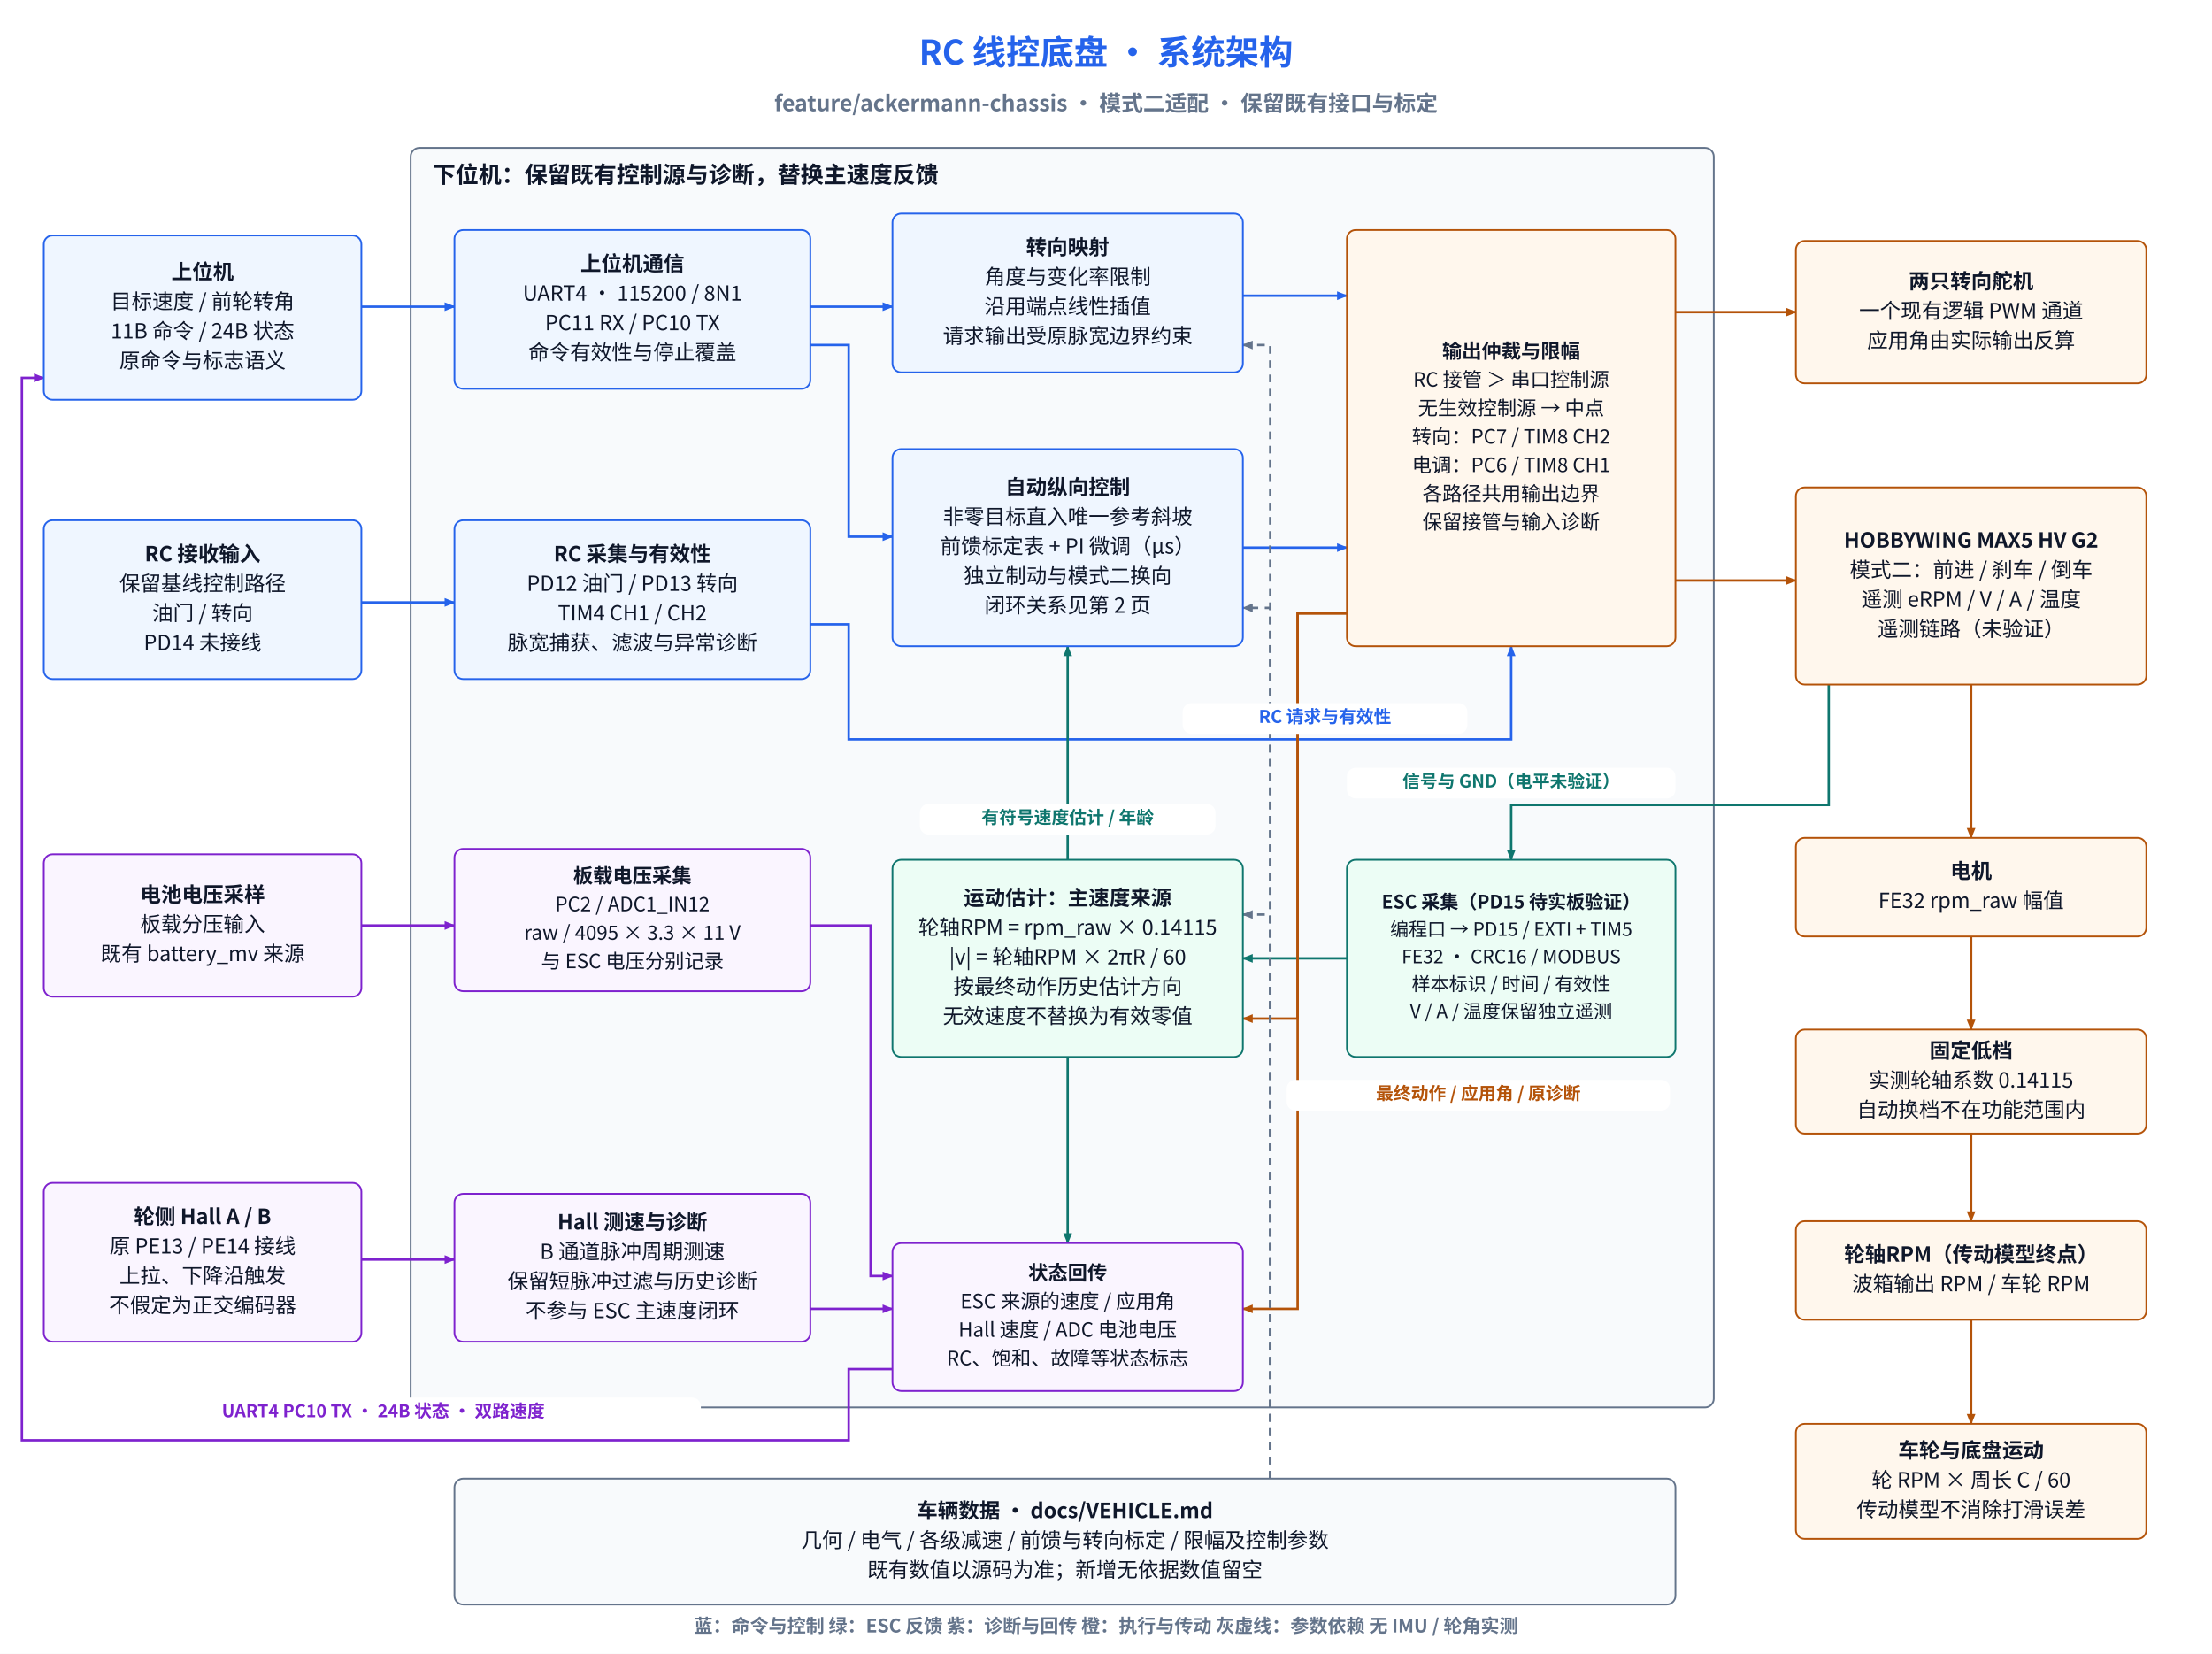
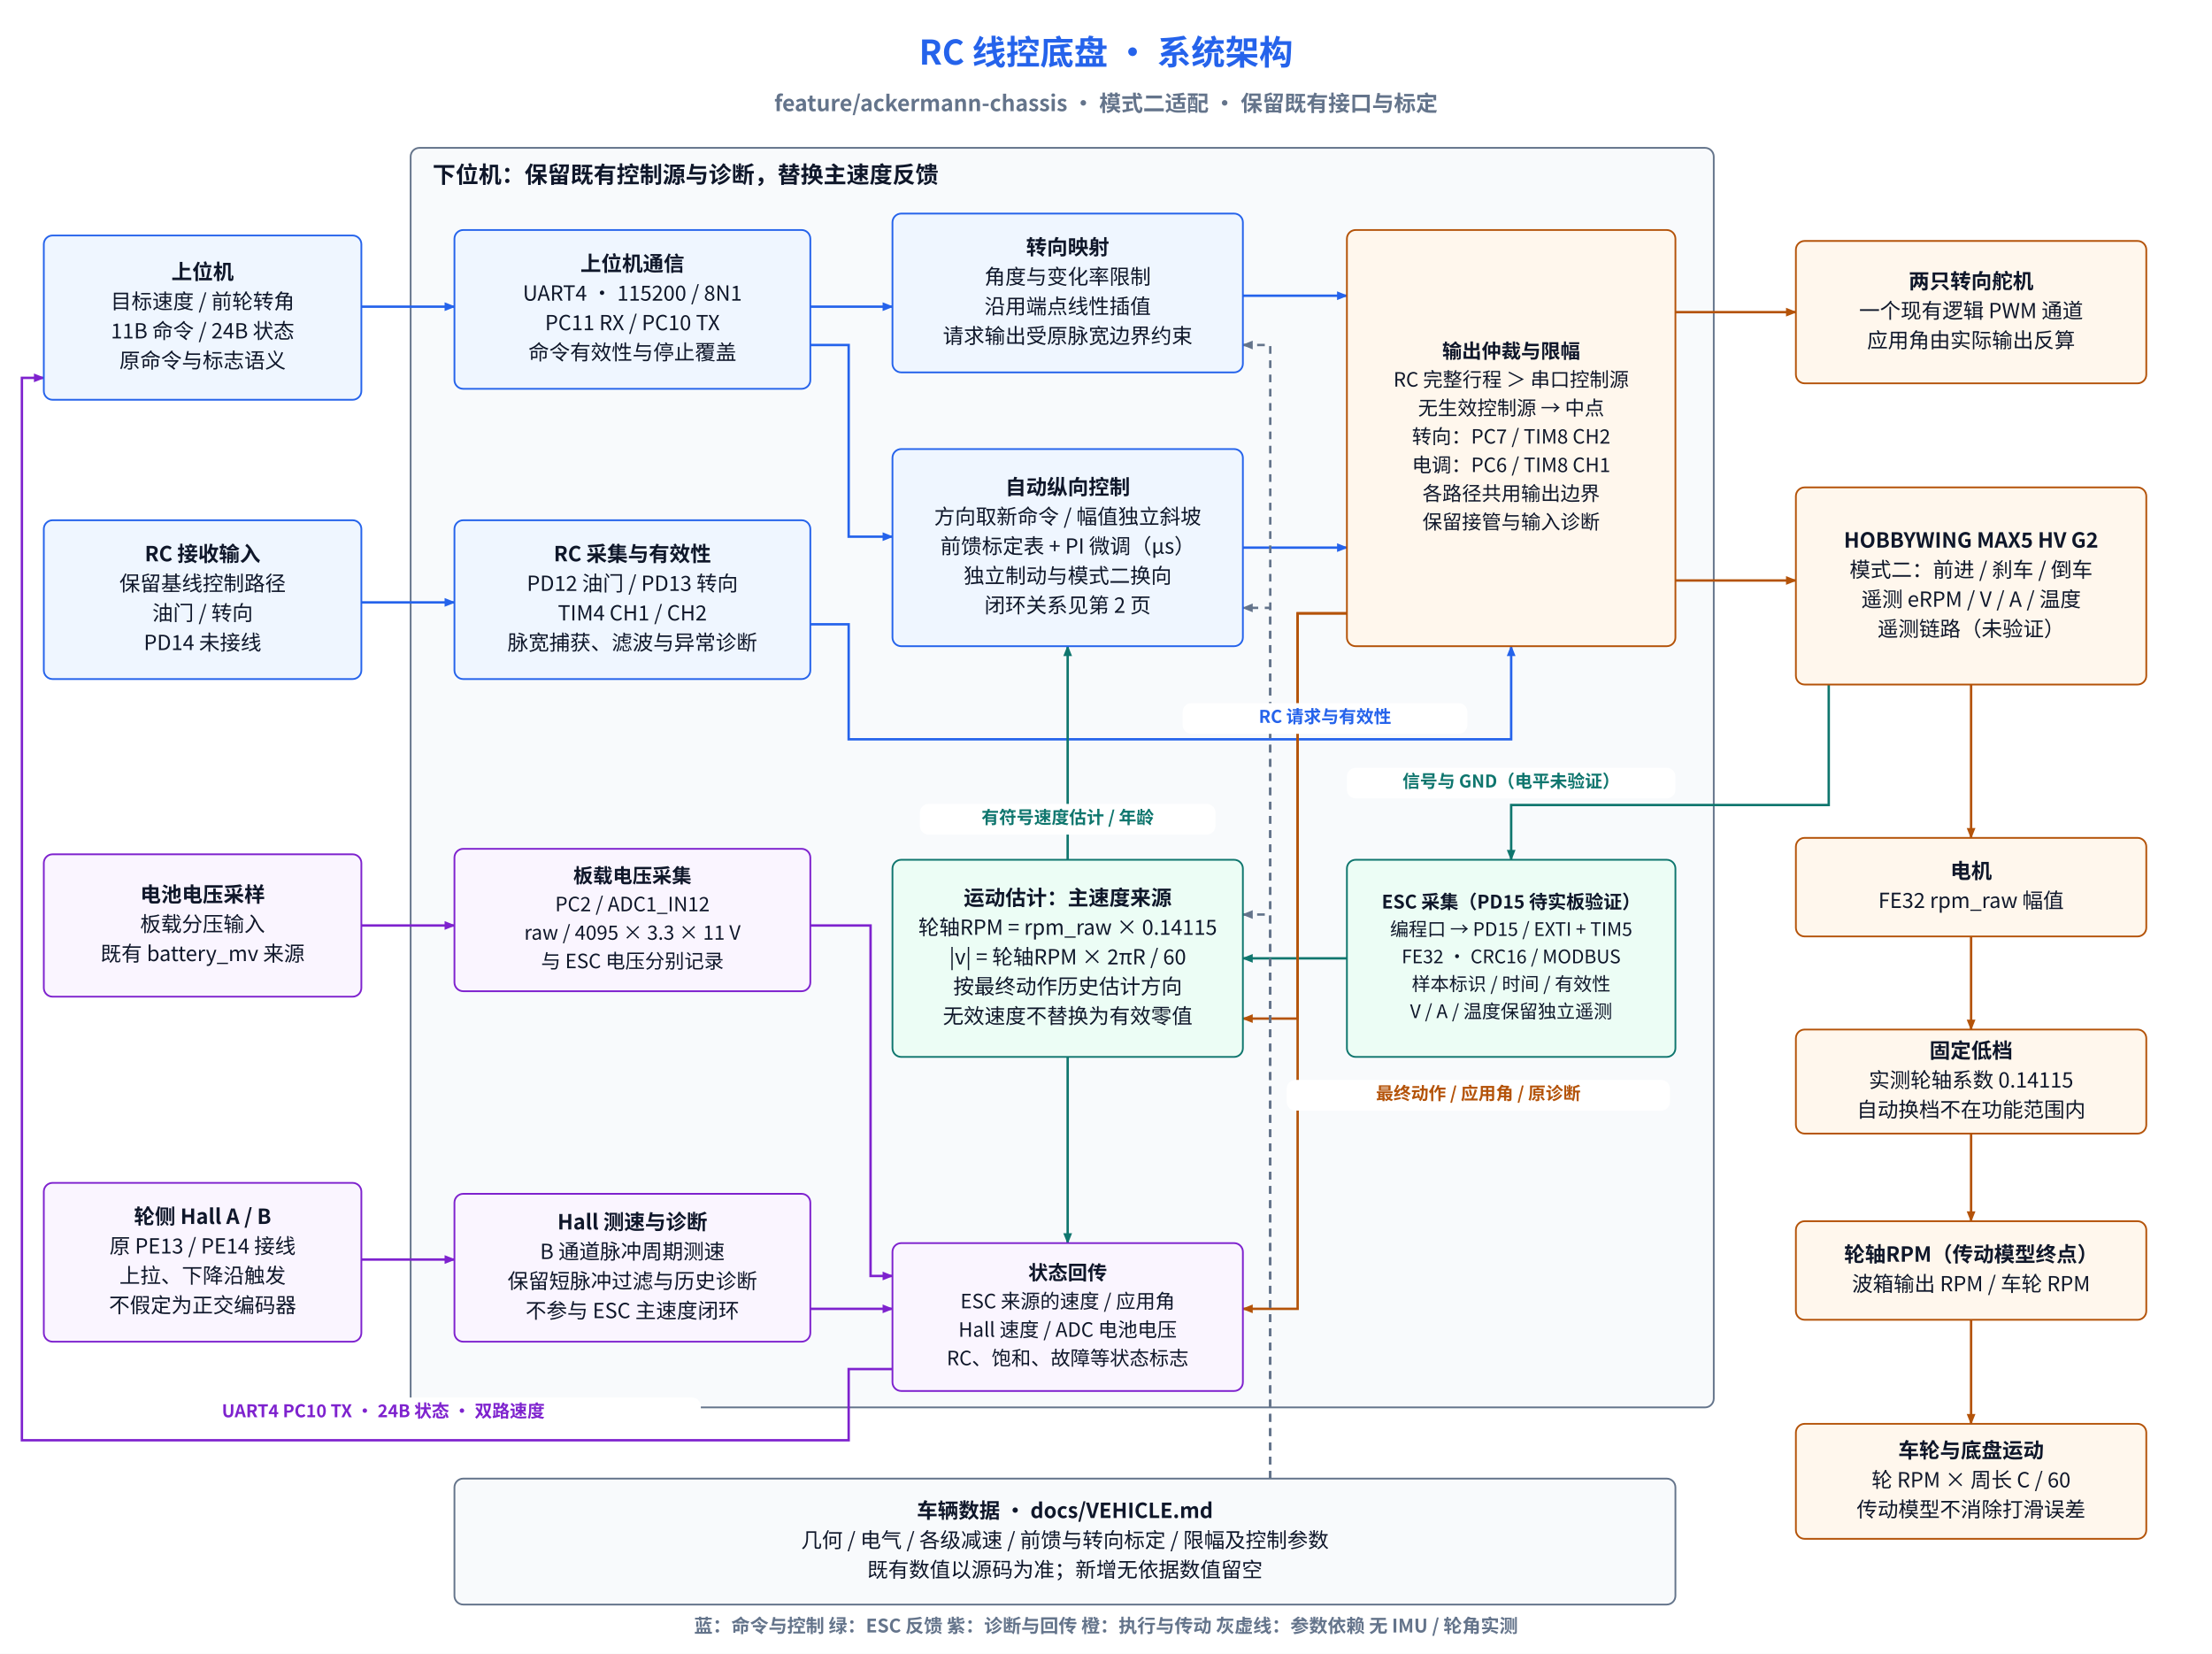
<svg xmlns="http://www.w3.org/2000/svg" width="2020" height="1510" viewBox="0 0 2020 1510" role="img">
  <rect width="100%" height="100%" fill="white" />
  <defs>
    <marker id="arrow-blue" markerWidth="10" markerHeight="8" refX="9" refY="4" orient="auto" markerUnits="userSpaceOnUse">
      <path d="M 0 0 L 10 4 L 0 8 Z" fill="#2563eb" />
    </marker>
    <marker id="arrow-green" markerWidth="10" markerHeight="8" refX="9" refY="4" orient="auto" markerUnits="userSpaceOnUse">
      <path d="M 0 0 L 10 4 L 0 8 Z" fill="#0f766e" />
    </marker>
    <marker id="arrow-orange" markerWidth="10" markerHeight="8" refX="9" refY="4" orient="auto" markerUnits="userSpaceOnUse">
      <path d="M 0 0 L 10 4 L 0 8 Z" fill="#b45309" />
    </marker>
    <marker id="arrow-purple" markerWidth="10" markerHeight="8" refX="9" refY="4" orient="auto" markerUnits="userSpaceOnUse">
      <path d="M 0 0 L 10 4 L 0 8 Z" fill="#7e22ce" />
    </marker>
    <marker id="arrow-gray" markerWidth="10" markerHeight="8" refX="9" refY="4" orient="auto" markerUnits="userSpaceOnUse">
      <path d="M 0 0 L 10 4 L 0 8 Z" fill="#64748b" />
    </marker>
    <marker id="arrow-red" markerWidth="10" markerHeight="8" refX="9" refY="4" orient="auto" markerUnits="userSpaceOnUse">
      <path d="M 0 0 L 10 4 L 0 8 Z" fill="#b91c1c" />
    </marker>
  </defs>
  <rect stroke-width="1.6" x="375" y="135" width="1190" height="1150" rx="8" fill="#f8fafc" stroke="#64748b" />
  <text font-family="Noto Sans CJK SC, sans-serif" font-size="21" font-weight="700" text-anchor="start" x="395" y="167" fill="#0f172a">下位机：保留既有控制源与诊断，替换主速度反馈</text>
  <polyline points="330,280 415,280" stroke="#2563eb" stroke-width="2.2" fill="none" marker-end="url(#arrow-blue)" />
  <polyline points="740,280 815,280" stroke="#2563eb" stroke-width="2.2" fill="none" marker-end="url(#arrow-blue)" />
  <polyline points="740,315 775,315 775,490 815,490" stroke="#2563eb" stroke-width="2.2" fill="none" marker-end="url(#arrow-blue)" />
  <polyline points="1135,270 1230,270" stroke="#2563eb" stroke-width="2.2" fill="none" marker-end="url(#arrow-blue)" />
  <polyline points="1135,500 1230,500" stroke="#2563eb" stroke-width="2.2" fill="none" marker-end="url(#arrow-blue)" />
  <polyline points="1530,285 1640,285" stroke="#b45309" stroke-width="2.2" fill="none" marker-end="url(#arrow-orange)" />
  <polyline points="1530,530 1640,530" stroke="#b45309" stroke-width="2.2" fill="none" marker-end="url(#arrow-orange)" />
  <polyline points="330,550 415,550" stroke="#2563eb" stroke-width="2.2" fill="none" marker-end="url(#arrow-blue)" />
  <polyline points="740,570 775,570 775,675 1380,675 1380,590" stroke="#2563eb" stroke-width="2.2" fill="none" marker-end="url(#arrow-blue)" />
  <polyline points="1670,625 1670,735 1380,735 1380,785" stroke="#0f766e" stroke-width="2.2" fill="none" marker-end="url(#arrow-green)" />
  <polyline points="1230,875 1135,875" stroke="#0f766e" stroke-width="2.2" fill="none" marker-end="url(#arrow-green)" />
  <polyline points="975,785 975,590" stroke="#0f766e" stroke-width="2.2" fill="none" marker-end="url(#arrow-green)" />
  <polyline points="1230,560 1185,560 1185,930 1135,930" stroke="#b45309" stroke-width="2.2" fill="none" marker-end="url(#arrow-orange)" />
  <polyline points="1230,560 1185,560 1185,1195 1135,1195" stroke="#b45309" stroke-width="2.2" fill="none" marker-end="url(#arrow-orange)" />
  <polyline points="975,965 975,1135" stroke="#0f766e" stroke-width="2.2" fill="none" marker-end="url(#arrow-green)" />
  <polyline points="330,845 415,845" stroke="#7e22ce" stroke-width="2.2" fill="none" marker-end="url(#arrow-purple)" />
  <polyline points="740,845 795,845 795,1165 815,1165" stroke="#7e22ce" stroke-width="2.2" fill="none" marker-end="url(#arrow-purple)" />
  <polyline points="330,1150 415,1150" stroke="#7e22ce" stroke-width="2.2" fill="none" marker-end="url(#arrow-purple)" />
  <polyline points="740,1195 815,1195" stroke="#7e22ce" stroke-width="2.2" fill="none" marker-end="url(#arrow-purple)" />
  <polyline points="815,1250 775,1250 775,1315 20,1315 20,345 40,345" stroke="#7e22ce" stroke-width="2.2" fill="none" marker-end="url(#arrow-purple)" />
  <polyline points="1800,625 1800,765" stroke="#b45309" stroke-width="2.2" fill="none" marker-end="url(#arrow-orange)" />
  <polyline points="1800,855 1800,940" stroke="#b45309" stroke-width="2.2" fill="none" marker-end="url(#arrow-orange)" />
  <polyline points="1800,1035 1800,1115" stroke="#b45309" stroke-width="2.2" fill="none" marker-end="url(#arrow-orange)" />
  <polyline points="1800,1205 1800,1300" stroke="#b45309" stroke-width="2.2" fill="none" marker-end="url(#arrow-orange)" />
  <polyline points="1160,1350 1160,315 1135,315" stroke="#64748b" stroke-width="2.2" fill="none" marker-end="url(#arrow-gray)" stroke-dasharray="7 6" />
  <polyline points="1160,1350 1160,555 1135,555" stroke="#64748b" stroke-width="2.2" fill="none" marker-end="url(#arrow-gray)" stroke-dasharray="7 6" />
  <polyline points="1160,1350 1160,835 1135,835" stroke="#64748b" stroke-width="2.2" fill="none" marker-end="url(#arrow-gray)" stroke-dasharray="7 6" />
  <text font-family="Noto Sans CJK SC, sans-serif" font-size="31" font-weight="700" text-anchor="middle" x="1010.0" y="59.0" fill="#2563eb">RC 线控底盘 · 系统架构</text>
  <text font-family="Noto Sans CJK SC, sans-serif" font-size="20" font-weight="700" text-anchor="middle" x="1010.0" y="101.5" fill="#64748b">feature/ackermann-chassis  ·  模式二适配  ·  保留既有接口与标定</text>
  <rect stroke-width="1.6" x="40" y="215" width="290" height="150" rx="8" fill="#eff6ff" stroke="#2563eb" />
  <text font-family="Noto Sans CJK SC, sans-serif" font-size="19" font-weight="700" text-anchor="middle" x="185.0" y="255.0" fill="#0f172a">上位机</text>
  <text font-family="Noto Sans CJK SC, sans-serif" font-size="19" font-weight="400" text-anchor="middle" x="185.0" y="282.0" fill="#0f172a">目标速度 / 前轮转角</text>
  <text font-family="Noto Sans CJK SC, sans-serif" font-size="19" font-weight="400" text-anchor="middle" x="185.0" y="309.0" fill="#0f172a">11B 命令 / 24B 状态</text>
  <text font-family="Noto Sans CJK SC, sans-serif" font-size="19" font-weight="400" text-anchor="middle" x="185.0" y="336.0" fill="#0f172a">原命令与标志语义</text>
  <rect stroke-width="1.6" x="415" y="210" width="325" height="145" rx="8" fill="#eff6ff" stroke="#2563eb" />
  <text font-family="Noto Sans CJK SC, sans-serif" font-size="19" font-weight="700" text-anchor="middle" x="577.5" y="247.5" fill="#0f172a">上位机通信</text>
  <text font-family="Noto Sans CJK SC, sans-serif" font-size="19" font-weight="400" text-anchor="middle" x="577.5" y="274.5" fill="#0f172a">UART4 · 115200 / 8N1</text>
  <text font-family="Noto Sans CJK SC, sans-serif" font-size="19" font-weight="400" text-anchor="middle" x="577.5" y="301.5" fill="#0f172a">PC11 RX / PC10 TX</text>
  <text font-family="Noto Sans CJK SC, sans-serif" font-size="19" font-weight="400" text-anchor="middle" x="577.5" y="328.5" fill="#0f172a">命令有效性与停止覆盖</text>
  <rect stroke-width="1.6" x="815" y="195" width="320" height="145" rx="8" fill="#eff6ff" stroke="#2563eb" />
  <text font-family="Noto Sans CJK SC, sans-serif" font-size="19" font-weight="700" text-anchor="middle" x="975.0" y="232.5" fill="#0f172a">转向映射</text>
  <text font-family="Noto Sans CJK SC, sans-serif" font-size="19" font-weight="400" text-anchor="middle" x="975.0" y="259.5" fill="#0f172a">角度与变化率限制</text>
  <text font-family="Noto Sans CJK SC, sans-serif" font-size="19" font-weight="400" text-anchor="middle" x="975.0" y="286.5" fill="#0f172a">沿用端点线性插值</text>
  <text font-family="Noto Sans CJK SC, sans-serif" font-size="19" font-weight="400" text-anchor="middle" x="975.0" y="313.5" fill="#0f172a">请求输出受原脉宽边界约束</text>
  <rect stroke-width="1.6" x="815" y="410" width="320" height="180" rx="8" fill="#eff6ff" stroke="#2563eb" />
  <text font-family="Noto Sans CJK SC, sans-serif" font-size="19" font-weight="700" text-anchor="middle" x="975.0" y="451.5" fill="#0f172a">自动纵向控制</text>
-   <text font-family="Noto Sans CJK SC, sans-serif" font-size="19" font-weight="400" text-anchor="middle" x="975.0" y="478.5" fill="#0f172a">非零目标直入唯一参考斜坡</text>
+   <text font-family="Noto Sans CJK SC, sans-serif" font-size="19" font-weight="400" text-anchor="middle" x="975.0" y="478.5" fill="#0f172a">方向取新命令 / 幅值独立斜坡</text>
  <text font-family="Noto Sans CJK SC, sans-serif" font-size="19" font-weight="400" text-anchor="middle" x="975.0" y="505.5" fill="#0f172a">前馈标定表 + PI 微调（µs）</text>
  <text font-family="Noto Sans CJK SC, sans-serif" font-size="19" font-weight="400" text-anchor="middle" x="975.0" y="532.5" fill="#0f172a">独立制动与模式二换向</text>
  <text font-family="Noto Sans CJK SC, sans-serif" font-size="19" font-weight="400" text-anchor="middle" x="975.0" y="559.5" fill="#0f172a">闭环关系见第 2 页</text>
  <rect stroke-width="1.6" x="1230" y="210" width="300" height="380" rx="8" fill="#fff7ed" stroke="#b45309" />
  <text font-family="Noto Sans CJK SC, sans-serif" font-size="18" font-weight="700" text-anchor="middle" x="1380.0" y="327.0" fill="#0f172a">输出仲裁与限幅</text>
-   <text font-family="Noto Sans CJK SC, sans-serif" font-size="18" font-weight="400" text-anchor="middle" x="1380.0" y="353.0" fill="#0f172a">RC 接管 ＞ 串口控制源</text>
+   <text font-family="Noto Sans CJK SC, sans-serif" font-size="18" font-weight="400" text-anchor="middle" x="1380.0" y="353.0" fill="#0f172a">RC 完整行程 ＞ 串口控制源</text>
  <text font-family="Noto Sans CJK SC, sans-serif" font-size="18" font-weight="400" text-anchor="middle" x="1380.0" y="379.0" fill="#0f172a">无生效控制源 → 中点</text>
  <text font-family="Noto Sans CJK SC, sans-serif" font-size="18" font-weight="400" text-anchor="middle" x="1380.0" y="405.0" fill="#0f172a">转向：PC7 / TIM8 CH2</text>
  <text font-family="Noto Sans CJK SC, sans-serif" font-size="18" font-weight="400" text-anchor="middle" x="1380.0" y="431.0" fill="#0f172a">电调：PC6 / TIM8 CH1</text>
  <text font-family="Noto Sans CJK SC, sans-serif" font-size="18" font-weight="400" text-anchor="middle" x="1380.0" y="457.0" fill="#0f172a">各路径共用输出边界</text>
  <text font-family="Noto Sans CJK SC, sans-serif" font-size="18" font-weight="400" text-anchor="middle" x="1380.0" y="483.0" fill="#0f172a">保留接管与输入诊断</text>
  <rect stroke-width="1.6" x="1640" y="220" width="320" height="130" rx="8" fill="#fff7ed" stroke="#b45309" />
  <text font-family="Noto Sans CJK SC, sans-serif" font-size="19" font-weight="700" text-anchor="middle" x="1800.0" y="263.5" fill="#0f172a">两只转向舵机</text>
  <text font-family="Noto Sans CJK SC, sans-serif" font-size="19" font-weight="400" text-anchor="middle" x="1800.0" y="290.5" fill="#0f172a">一个现有逻辑 PWM 通道</text>
  <text font-family="Noto Sans CJK SC, sans-serif" font-size="19" font-weight="400" text-anchor="middle" x="1800.0" y="317.5" fill="#0f172a">应用角由实际输出反算</text>
  <rect stroke-width="1.6" x="1640" y="445" width="320" height="180" rx="8" fill="#fff7ed" stroke="#b45309" />
  <text font-family="Noto Sans CJK SC, sans-serif" font-size="19" font-weight="700" text-anchor="middle" x="1800.0" y="500.0" fill="#0f172a">HOBBYWING MAX5 HV G2</text>
  <text font-family="Noto Sans CJK SC, sans-serif" font-size="19" font-weight="400" text-anchor="middle" x="1800.0" y="527.0" fill="#0f172a">模式二：前进 / 刹车 / 倒车</text>
  <text font-family="Noto Sans CJK SC, sans-serif" font-size="19" font-weight="400" text-anchor="middle" x="1800.0" y="554.0" fill="#0f172a">遥测 eRPM / V / A / 温度</text>
  <text font-family="Noto Sans CJK SC, sans-serif" font-size="19" font-weight="400" text-anchor="middle" x="1800.0" y="581.0" fill="#0f172a">遥测链路（未验证）</text>
  <rect stroke-width="1.6" x="40" y="475" width="290" height="145" rx="8" fill="#eff6ff" stroke="#2563eb" />
  <text font-family="Noto Sans CJK SC, sans-serif" font-size="19" font-weight="700" text-anchor="middle" x="185.0" y="512.5" fill="#0f172a">RC 接收输入</text>
  <text font-family="Noto Sans CJK SC, sans-serif" font-size="19" font-weight="400" text-anchor="middle" x="185.0" y="539.5" fill="#0f172a">保留基线控制路径</text>
  <text font-family="Noto Sans CJK SC, sans-serif" font-size="19" font-weight="400" text-anchor="middle" x="185.0" y="566.5" fill="#0f172a">油门 / 转向</text>
  <text font-family="Noto Sans CJK SC, sans-serif" font-size="19" font-weight="400" text-anchor="middle" x="185.0" y="593.5" fill="#0f172a">PD14 未接线</text>
  <rect stroke-width="1.6" x="415" y="475" width="325" height="145" rx="8" fill="#eff6ff" stroke="#2563eb" />
  <text font-family="Noto Sans CJK SC, sans-serif" font-size="19" font-weight="700" text-anchor="middle" x="577.5" y="512.5" fill="#0f172a">RC 采集与有效性</text>
  <text font-family="Noto Sans CJK SC, sans-serif" font-size="19" font-weight="400" text-anchor="middle" x="577.5" y="539.5" fill="#0f172a">PD12 油门 / PD13 转向</text>
  <text font-family="Noto Sans CJK SC, sans-serif" font-size="19" font-weight="400" text-anchor="middle" x="577.5" y="566.5" fill="#0f172a">TIM4 CH1 / CH2</text>
  <text font-family="Noto Sans CJK SC, sans-serif" font-size="19" font-weight="400" text-anchor="middle" x="577.5" y="593.5" fill="#0f172a">脉宽捕获、滤波与异常诊断</text>
  <rect stroke-width="1.6" x="40" y="780" width="290" height="130" rx="8" fill="#faf5ff" stroke="#7e22ce" />
  <text font-family="Noto Sans CJK SC, sans-serif" font-size="19" font-weight="700" text-anchor="middle" x="185.0" y="823.5" fill="#0f172a">电池电压采样</text>
  <text font-family="Noto Sans CJK SC, sans-serif" font-size="19" font-weight="400" text-anchor="middle" x="185.0" y="850.5" fill="#0f172a">板载分压输入</text>
  <text font-family="Noto Sans CJK SC, sans-serif" font-size="19" font-weight="400" text-anchor="middle" x="185.0" y="877.5" fill="#0f172a">既有 battery_mv 来源</text>
  <rect stroke-width="1.6" x="415" y="775" width="325" height="130" rx="8" fill="#faf5ff" stroke="#7e22ce" />
  <text font-family="Noto Sans CJK SC, sans-serif" font-size="18" font-weight="700" text-anchor="middle" x="577.5" y="806.0" fill="#0f172a">板载电压采集</text>
  <text font-family="Noto Sans CJK SC, sans-serif" font-size="18" font-weight="400" text-anchor="middle" x="577.5" y="832.0" fill="#0f172a">PC2 / ADC1_IN12</text>
  <text font-family="Noto Sans CJK SC, sans-serif" font-size="18" font-weight="400" text-anchor="middle" x="577.5" y="858.0" fill="#0f172a">raw / 4095 × 3.3 × 11 V</text>
  <text font-family="Noto Sans CJK SC, sans-serif" font-size="18" font-weight="400" text-anchor="middle" x="577.5" y="884.0" fill="#0f172a">与 ESC 电压分别记录</text>
  <rect stroke-width="1.6" x="815" y="785" width="320" height="180" rx="8" fill="#ecfdf5" stroke="#0f766e" />
  <text font-family="Noto Sans CJK SC, sans-serif" font-size="19" font-weight="700" text-anchor="middle" x="975.0" y="826.5" fill="#0f172a">运动估计：主速度来源</text>
  <text font-family="Noto Sans CJK SC, sans-serif" font-size="19" font-weight="400" text-anchor="middle" x="975.0" y="853.5" fill="#0f172a">轮轴RPM = rpm_raw × 0.14115</text>
  <text font-family="Noto Sans CJK SC, sans-serif" font-size="19" font-weight="400" text-anchor="middle" x="975.0" y="880.5" fill="#0f172a">|v| = 轮轴RPM × 2πR / 60</text>
  <text font-family="Noto Sans CJK SC, sans-serif" font-size="19" font-weight="400" text-anchor="middle" x="975.0" y="907.5" fill="#0f172a">按最终动作历史估计方向</text>
  <text font-family="Noto Sans CJK SC, sans-serif" font-size="19" font-weight="400" text-anchor="middle" x="975.0" y="934.5" fill="#0f172a">无效速度不替换为有效零值</text>
  <rect stroke-width="1.6" x="1230" y="785" width="300" height="180" rx="8" fill="#ecfdf5" stroke="#0f766e" />
  <text font-family="Noto Sans CJK SC, sans-serif" font-size="17" font-weight="700" text-anchor="middle" x="1380.0" y="829.5" fill="#0f172a">ESC 采集（PD15 待实板验证）</text>
  <text font-family="Noto Sans CJK SC, sans-serif" font-size="17" font-weight="400" text-anchor="middle" x="1380.0" y="854.5" fill="#0f172a">编程口 → PD15 / EXTI + TIM5</text>
  <text font-family="Noto Sans CJK SC, sans-serif" font-size="17" font-weight="400" text-anchor="middle" x="1380.0" y="879.5" fill="#0f172a">FE32 · CRC16 / MODBUS</text>
  <text font-family="Noto Sans CJK SC, sans-serif" font-size="17" font-weight="400" text-anchor="middle" x="1380.0" y="904.5" fill="#0f172a">样本标识 / 时间 / 有效性</text>
  <text font-family="Noto Sans CJK SC, sans-serif" font-size="17" font-weight="400" text-anchor="middle" x="1380.0" y="929.5" fill="#0f172a">V / A / 温度保留独立遥测</text>
  <rect stroke-width="1.6" x="40" y="1080" width="290" height="145" rx="8" fill="#faf5ff" stroke="#7e22ce" />
  <text font-family="Noto Sans CJK SC, sans-serif" font-size="19" font-weight="700" text-anchor="middle" x="185.0" y="1117.5" fill="#0f172a">轮侧 Hall A / B</text>
  <text font-family="Noto Sans CJK SC, sans-serif" font-size="19" font-weight="400" text-anchor="middle" x="185.0" y="1144.5" fill="#0f172a">原 PE13 / PE14 接线</text>
  <text font-family="Noto Sans CJK SC, sans-serif" font-size="19" font-weight="400" text-anchor="middle" x="185.0" y="1171.5" fill="#0f172a">上拉、下降沿触发</text>
  <text font-family="Noto Sans CJK SC, sans-serif" font-size="19" font-weight="400" text-anchor="middle" x="185.0" y="1198.5" fill="#0f172a">不假定为正交编码器</text>
  <rect stroke-width="1.6" x="415" y="1090" width="325" height="135" rx="8" fill="#faf5ff" stroke="#7e22ce" />
  <text font-family="Noto Sans CJK SC, sans-serif" font-size="19" font-weight="700" text-anchor="middle" x="577.5" y="1122.5" fill="#0f172a">Hall 测速与诊断</text>
  <text font-family="Noto Sans CJK SC, sans-serif" font-size="19" font-weight="400" text-anchor="middle" x="577.5" y="1149.5" fill="#0f172a">B 通道脉冲周期测速</text>
  <text font-family="Noto Sans CJK SC, sans-serif" font-size="19" font-weight="400" text-anchor="middle" x="577.5" y="1176.5" fill="#0f172a">保留短脉冲过滤与历史诊断</text>
  <text font-family="Noto Sans CJK SC, sans-serif" font-size="19" font-weight="400" text-anchor="middle" x="577.5" y="1203.5" fill="#0f172a">不参与 ESC 主速度闭环</text>
  <rect stroke-width="1.6" x="815" y="1135" width="320" height="135" rx="8" fill="#faf5ff" stroke="#7e22ce" />
  <text font-family="Noto Sans CJK SC, sans-serif" font-size="18" font-weight="700" text-anchor="middle" x="975.0" y="1168.5" fill="#0f172a">状态回传</text>
  <text font-family="Noto Sans CJK SC, sans-serif" font-size="18" font-weight="400" text-anchor="middle" x="975.0" y="1194.5" fill="#0f172a">ESC 来源的速度 / 应用角</text>
  <text font-family="Noto Sans CJK SC, sans-serif" font-size="18" font-weight="400" text-anchor="middle" x="975.0" y="1220.5" fill="#0f172a">Hall 速度 / ADC 电池电压</text>
  <text font-family="Noto Sans CJK SC, sans-serif" font-size="18" font-weight="400" text-anchor="middle" x="975.0" y="1246.5" fill="#0f172a">RC、饱和、故障等状态标志</text>
  <rect stroke-width="1.6" x="1640" y="765" width="320" height="90" rx="8" fill="#fff7ed" stroke="#b45309" />
  <text font-family="Noto Sans CJK SC, sans-serif" font-size="19" font-weight="700" text-anchor="middle" x="1800.0" y="802.0" fill="#0f172a">电机</text>
  <text font-family="Noto Sans CJK SC, sans-serif" font-size="19" font-weight="400" text-anchor="middle" x="1800.0" y="829.0" fill="#0f172a">FE32 rpm_raw 幅值</text>
  <rect stroke-width="1.6" x="1640" y="940" width="320" height="95" rx="8" fill="#fff7ed" stroke="#b45309" />
  <text font-family="Noto Sans CJK SC, sans-serif" font-size="19" font-weight="700" text-anchor="middle" x="1800.0" y="966.0" fill="#0f172a">固定低档</text>
  <text font-family="Noto Sans CJK SC, sans-serif" font-size="19" font-weight="400" text-anchor="middle" x="1800.0" y="993.0" fill="#0f172a">实测轮轴系数 0.14115</text>
  <text font-family="Noto Sans CJK SC, sans-serif" font-size="19" font-weight="400" text-anchor="middle" x="1800.0" y="1020.0" fill="#0f172a">自动换档不在功能范围内</text>
  <rect stroke-width="1.6" x="1640" y="1115" width="320" height="90" rx="8" fill="#fff7ed" stroke="#b45309" />
  <text font-family="Noto Sans CJK SC, sans-serif" font-size="19" font-weight="700" text-anchor="middle" x="1800.0" y="1152.0" fill="#0f172a">轮轴RPM（传动模型终点）</text>
  <text font-family="Noto Sans CJK SC, sans-serif" font-size="19" font-weight="400" text-anchor="middle" x="1800.0" y="1179.0" fill="#0f172a">波箱输出 RPM / 车轮 RPM</text>
  <rect stroke-width="1.6" x="1640" y="1300" width="320" height="105" rx="8" fill="#fff7ed" stroke="#b45309" />
  <text font-family="Noto Sans CJK SC, sans-serif" font-size="19" font-weight="700" text-anchor="middle" x="1800.0" y="1331.0" fill="#0f172a">车轮与底盘运动</text>
  <text font-family="Noto Sans CJK SC, sans-serif" font-size="19" font-weight="400" text-anchor="middle" x="1800.0" y="1358.0" fill="#0f172a">轮 RPM × 周长 C / 60</text>
  <text font-family="Noto Sans CJK SC, sans-serif" font-size="19" font-weight="400" text-anchor="middle" x="1800.0" y="1385.0" fill="#0f172a">传动模型不消除打滑误差</text>
  <rect stroke-width="1.6" x="415" y="1350" width="1115" height="115" rx="8" fill="#f8fafc" stroke="#64748b" />
  <text font-family="Noto Sans CJK SC, sans-serif" font-size="19" font-weight="700" text-anchor="middle" x="972.5" y="1386.0" fill="#0f172a">车辆数据 · docs/VEHICLE.md</text>
  <text font-family="Noto Sans CJK SC, sans-serif" font-size="19" font-weight="400" text-anchor="middle" x="972.5" y="1413.0" fill="#0f172a">几何 / 电气 / 各级减速 / 前馈与转向标定 / 限幅及控制参数</text>
  <text font-family="Noto Sans CJK SC, sans-serif" font-size="19" font-weight="400" text-anchor="middle" x="972.5" y="1440.0" fill="#0f172a">既有数值以源码为准；新增无依据数值留空</text>
  <text font-family="Noto Sans CJK SC, sans-serif" font-size="17" font-weight="700" text-anchor="middle" x="1010.0" y="1490.5" fill="#64748b">蓝：命令与控制    绿：ESC 反馈    紫：诊断与回传    橙：执行与传动    灰虚线：参数依赖    无 IMU / 轮角实测</text>
  <rect stroke-width="1.6" x="1080" y="642" width="260" height="28" rx="8" fill="#ffffff" stroke="none" />
  <text font-family="Noto Sans CJK SC, sans-serif" font-size="16" font-weight="700" text-anchor="middle" x="1210.0" y="660.0" fill="#2563eb">RC 请求与有效性</text>
  <rect stroke-width="1.6" x="1230" y="701" width="300" height="28" rx="8" fill="#ffffff" stroke="none" />
  <text font-family="Noto Sans CJK SC, sans-serif" font-size="16" font-weight="700" text-anchor="middle" x="1380.0" y="719.0" fill="#0f766e">信号与 GND（电平未验证）</text>
  <rect stroke-width="1.6" x="840" y="734" width="270" height="28" rx="8" fill="#ffffff" stroke="none" />
  <text font-family="Noto Sans CJK SC, sans-serif" font-size="16" font-weight="700" text-anchor="middle" x="975.0" y="752.0" fill="#0f766e">有符号速度估计 / 年龄</text>
  <rect stroke-width="1.6" x="1175" y="986" width="350" height="28" rx="8" fill="#ffffff" stroke="none" />
  <text font-family="Noto Sans CJK SC, sans-serif" font-size="16" font-weight="700" text-anchor="middle" x="1350.0" y="1004.0" fill="#b45309">最终动作 / 应用角 / 原诊断</text>
  <rect stroke-width="1.6" x="60" y="1276" width="580" height="28" rx="8" fill="#ffffff" stroke="none" />
  <text font-family="Noto Sans CJK SC, sans-serif" font-size="16" font-weight="700" text-anchor="middle" x="350.0" y="1294.0" fill="#7e22ce">UART4 PC10 TX · 24B 状态 · 双路速度</text>
</svg>
